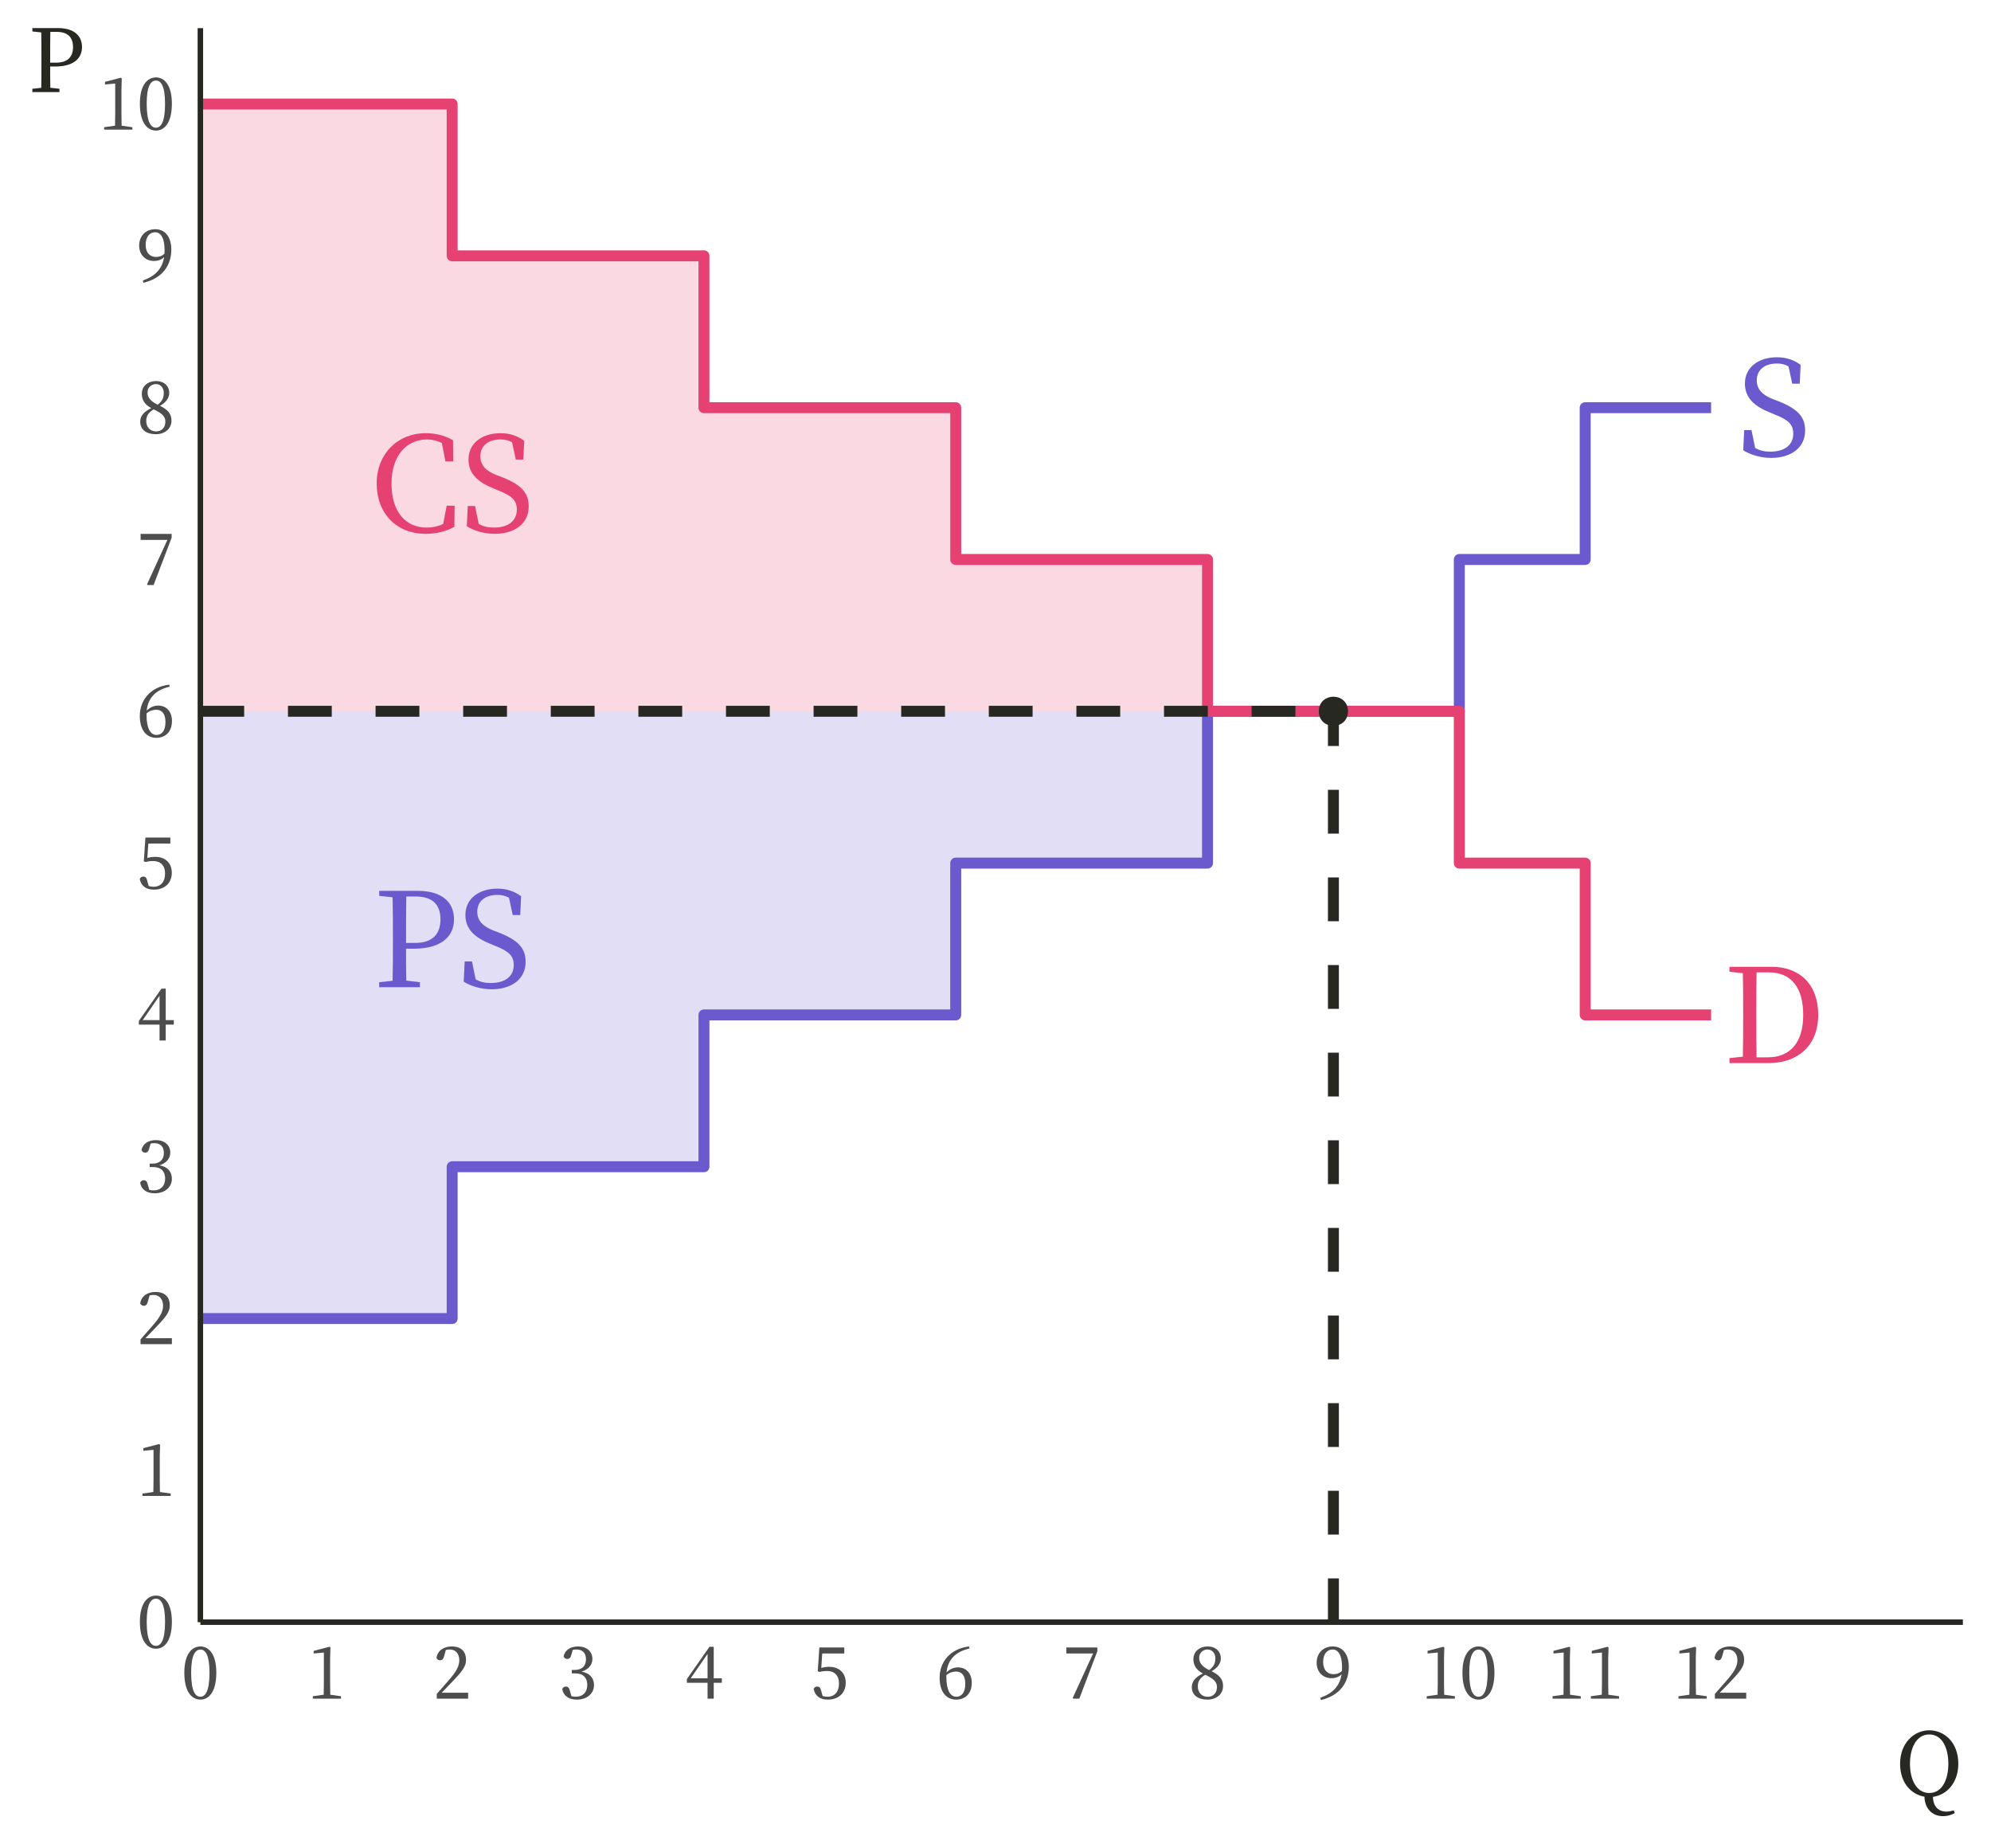
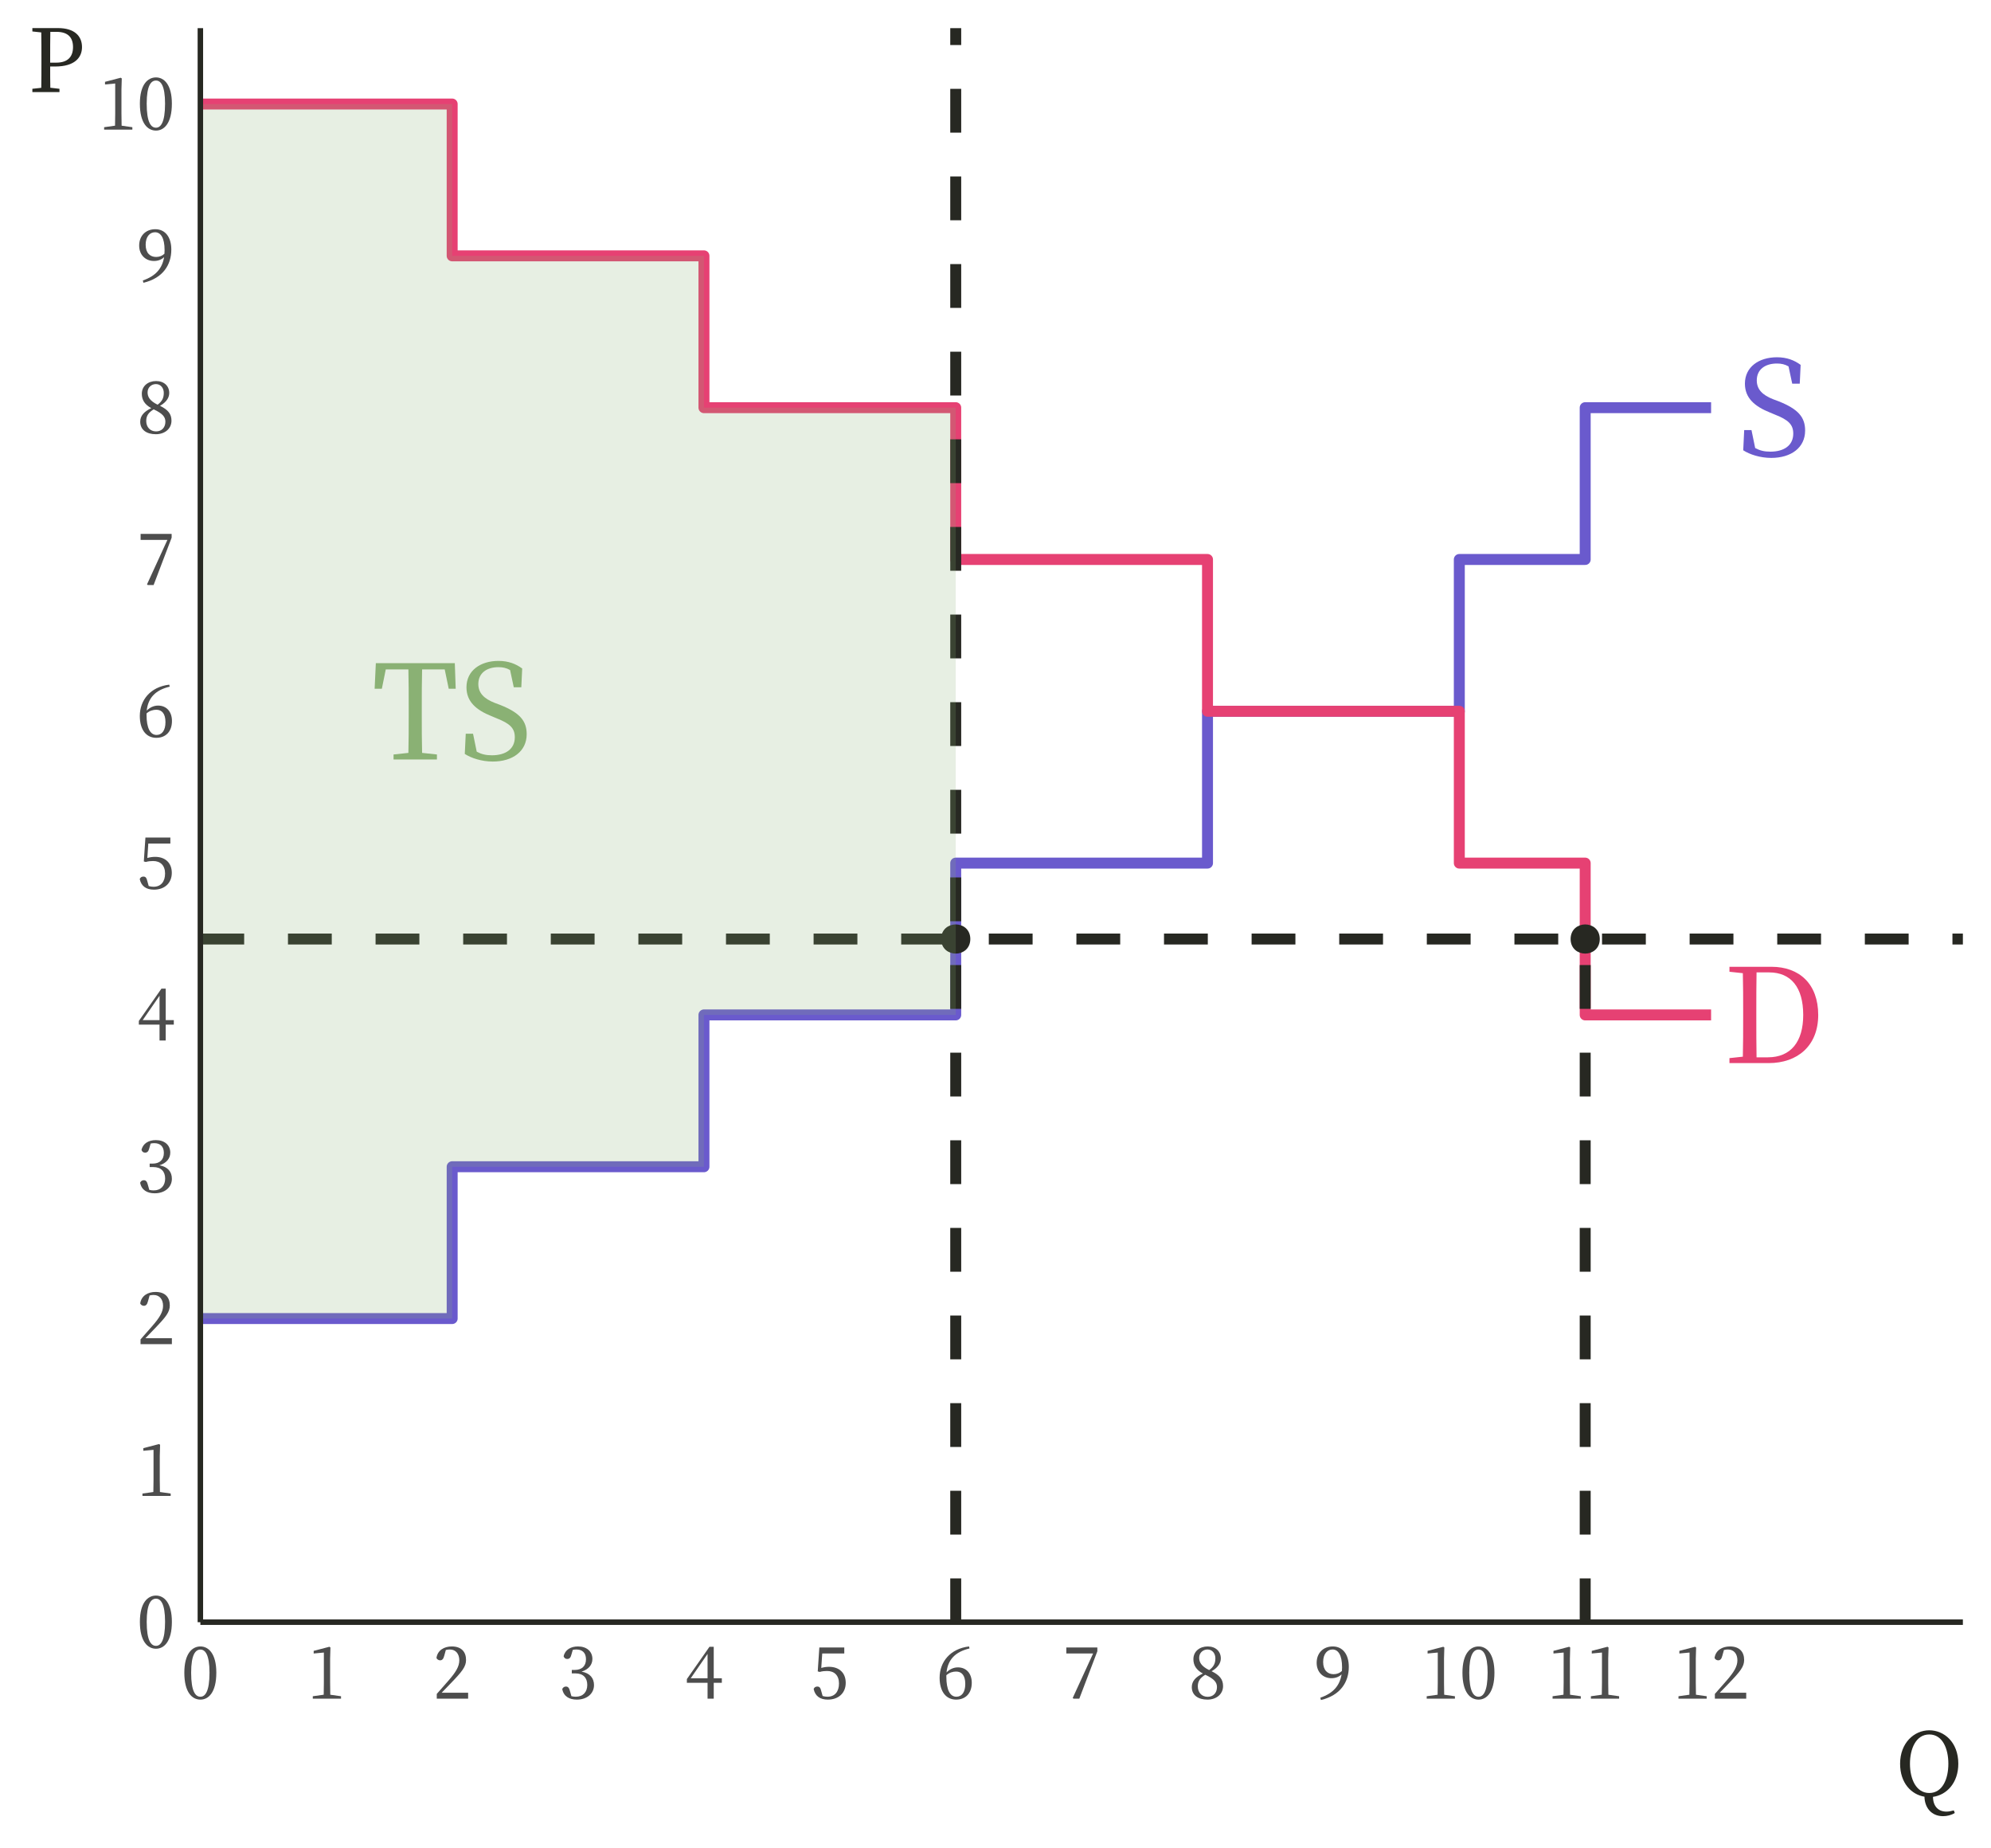
<svg xmlns="http://www.w3.org/2000/svg" xmlns:xlink="http://www.w3.org/1999/xlink" width="388pt" height="360pt" viewBox="0 0 388 360" version="1.1">
  <defs>
    <g>
      <symbol overflow="visible" id="glyph0-0">
        <path style="stroke:none;" d="M 2.562 3.078 L 23.047 3.078 L 23.047 -22.531 L 2.562 -22.531 Z M 12.812 -10.781 L 4.656 -21.25 L 20.953 -21.25 Z M 13.625 -9.734 L 21.766 -20.203 L 21.766 0.75 Z M 4.656 1.797 L 12.812 -8.688 L 20.953 1.797 Z M 3.844 -20.203 L 11.984 -9.734 L 3.844 0.75 Z M 3.844 -20.203 " />
      </symbol>
      <symbol overflow="visible" id="glyph0-1">
        <path style="stroke:none;" d="M 7.016 -11.031 C 5 -11.828 3.844 -12.906 3.844 -14.703 C 3.844 -16.844 5.5 -17.984 7.766 -17.984 C 8.625 -17.984 9.328 -17.828 10.031 -17.422 L 10.75 -14.062 L 12.219 -14.062 L 12.391 -17.719 C 11.172 -18.625 9.688 -19.203 7.781 -19.203 C 4.25 -19.203 1.531 -17.312 1.531 -14.062 C 1.531 -11.25 3.453 -9.625 6.375 -8.453 L 7.422 -8.016 C 9.938 -7.016 10.953 -6.141 10.953 -4.328 C 10.953 -2.047 9.188 -0.812 6.484 -0.812 C 5.281 -0.812 4.438 -1.031 3.531 -1.516 L 2.812 -5.016 L 1.391 -5.016 L 1.203 -1.078 C 2.484 -0.25 4.531 0.406 6.656 0.406 C 10.547 0.406 13.266 -1.594 13.266 -4.922 C 13.266 -7.562 11.875 -9.109 8.141 -10.609 Z M 7.016 -11.031 " />
      </symbol>
      <symbol overflow="visible" id="glyph0-2">
        <path style="stroke:none;" d="M 6.531 -1.125 C 6.484 -3.656 6.484 -6.219 6.484 -9.062 L 6.484 -10.031 C 6.484 -12.625 6.484 -15.188 6.531 -17.672 L 8.969 -17.672 C 13.219 -17.672 15.625 -14.781 15.625 -9.375 C 15.625 -4.172 13.219 -1.125 8.734 -1.125 Z M 1.25 -18.766 L 1.25 -17.797 L 3.859 -17.516 C 3.922 -15.062 3.922 -12.547 3.922 -10.031 L 3.922 -9.062 C 3.922 -6.219 3.922 -3.719 3.859 -1.25 L 1.25 -0.969 L 1.25 0 L 8.906 0 C 14.5 0 18.547 -3.359 18.547 -9.375 C 18.547 -15.422 14.875 -18.766 9.422 -18.766 Z M 1.25 -18.766 " />
      </symbol>
      <symbol overflow="visible" id="glyph0-3">
-         <path style="stroke:none;" d="M 15 -5.078 L 14.312 -1.516 C 13.234 -1 12.141 -0.812 11.094 -0.812 C 7.062 -0.812 4.25 -3.797 4.25 -9.406 C 4.25 -14.984 7.328 -17.984 11.188 -17.984 C 12.141 -17.984 13.094 -17.766 14.062 -17.281 L 14.75 -13.703 L 16.281 -13.703 L 16.234 -17.828 C 14.391 -18.906 12.5 -19.203 10.891 -19.203 C 5.406 -19.203 1.359 -15.141 1.359 -9.406 C 1.359 -3.562 5.219 0.406 10.891 0.406 C 12.875 0.406 14.75 0 16.5 -0.953 L 16.547 -5.078 Z M 15 -5.078 " />
-       </symbol>
-       <symbol overflow="visible" id="glyph0-4">
-         <path style="stroke:none;" d="M 8.328 -17.672 C 11.672 -17.672 13.188 -16.062 13.188 -13.219 C 13.188 -10.5 11.781 -8.625 8.266 -8.625 L 6.484 -8.625 L 6.484 -10.062 C 6.484 -12.625 6.484 -15.188 6.531 -17.672 Z M 7.969 -7.5 C 13.625 -7.5 15.828 -10.094 15.828 -13.219 C 15.828 -16.547 13.5 -18.766 8.781 -18.766 L 1.25 -18.766 L 1.25 -17.797 L 3.859 -17.516 C 3.922 -15.062 3.922 -12.578 3.922 -10.062 L 3.922 -8.688 C 3.922 -6.172 3.922 -3.719 3.859 -1.25 L 1.25 -0.969 L 1.25 0 L 9.188 0 L 9.188 -0.969 L 6.531 -1.281 C 6.484 -3.406 6.484 -5.422 6.484 -7.5 Z M 7.969 -7.5 " />
+         <path style="stroke:none;" d="M 14.219 -17.547 L 15 -13.781 L 16.359 -13.781 L 16.188 -18.766 L 0.797 -18.766 L 0.562 -13.781 L 1.969 -13.781 L 2.734 -17.547 L 7.141 -17.547 C 7.203 -15.078 7.203 -12.578 7.203 -10.062 L 7.203 -8.688 C 7.203 -6.172 7.203 -3.719 7.141 -1.281 L 4.25 -0.969 L 4.25 0 L 12.703 0 L 12.703 -0.969 L 9.812 -1.281 C 9.75 -3.734 9.75 -6.219 9.75 -8.688 L 9.75 -10.062 C 9.75 -12.578 9.75 -15.078 9.812 -17.547 Z M 14.219 -17.547 " />
      </symbol>
      <symbol overflow="visible" id="glyph1-0">
        <path style="stroke:none;" d="M 1.359 1.625 L 12.234 1.625 L 12.234 -11.969 L 1.359 -11.969 Z M 6.797 -5.719 L 2.469 -11.281 L 11.125 -11.281 Z M 7.234 -5.172 L 11.547 -10.719 L 11.547 0.391 Z M 2.469 0.953 L 6.797 -4.609 L 11.125 0.953 Z M 2.031 -10.719 L 6.359 -5.172 L 2.031 0.391 Z M 2.031 -10.719 " />
      </symbol>
      <symbol overflow="visible" id="glyph1-1">
        <path style="stroke:none;" d="M 1.938 -5.062 C 1.938 -8.625 2.797 -9.562 3.75 -9.562 C 4.656 -9.562 5.516 -8.625 5.516 -5.062 C 5.516 -1.359 4.656 -0.375 3.75 -0.375 C 2.797 -0.375 1.938 -1.344 1.938 -5.062 Z M 3.75 -10.172 C 2.141 -10.172 0.609 -8.781 0.609 -5.062 C 0.609 -1.203 2.141 0.188 3.75 0.188 C 5.312 0.188 6.844 -1.203 6.844 -5.062 C 6.844 -8.781 5.312 -10.172 3.75 -10.172 Z M 3.75 -10.172 " />
      </symbol>
      <symbol overflow="visible" id="glyph1-2">
        <path style="stroke:none;" d="M 4.516 -0.766 C 4.5 -1.547 4.484 -2.359 4.484 -3.141 L 4.484 -7.812 L 4.547 -9.969 L 4.344 -10.109 L 1.281 -9.312 L 1.281 -8.797 L 3.266 -8.984 L 3.266 -3.141 C 3.266 -2.359 3.25 -1.547 3.234 -0.766 L 1.109 -0.469 L 1.109 0 L 6.609 0 L 6.609 -0.469 Z M 4.516 -0.766 " />
      </symbol>
      <symbol overflow="visible" id="glyph1-3">
        <path style="stroke:none;" d="M 1.688 -1.156 C 2.375 -1.859 3.047 -2.562 3.438 -2.969 C 5.672 -5.281 6.438 -6.234 6.438 -7.531 C 6.438 -9.078 5.578 -10.172 3.656 -10.172 C 2.172 -10.172 0.875 -9.422 0.672 -7.922 C 0.812 -7.641 1.078 -7.469 1.391 -7.469 C 1.766 -7.469 2.031 -7.703 2.203 -8.406 L 2.5 -9.484 C 2.812 -9.562 3.078 -9.578 3.297 -9.578 C 4.422 -9.578 5.125 -8.734 5.125 -7.469 C 5.125 -6.266 4.438 -5.141 2.984 -3.484 C 2.344 -2.734 1.547 -1.828 0.734 -0.922 L 0.734 0 L 6.844 0 L 6.844 -1.156 Z M 1.688 -1.156 " />
      </symbol>
      <symbol overflow="visible" id="glyph1-4">
        <path style="stroke:none;" d="M 2.703 -9.5 C 2.984 -9.562 3.219 -9.578 3.422 -9.578 C 4.594 -9.578 5.281 -8.906 5.281 -7.672 C 5.281 -6.328 4.438 -5.594 3.094 -5.594 L 2.516 -5.594 L 2.516 -4.922 L 3.219 -4.922 C 4.75 -4.922 5.531 -4.047 5.531 -2.672 C 5.531 -1.312 4.719 -0.375 3.297 -0.375 C 3.016 -0.375 2.734 -0.406 2.438 -0.484 L 2.188 -1.375 C 2.016 -2.047 1.828 -2.359 1.375 -2.359 C 1.062 -2.359 0.812 -2.203 0.656 -1.875 C 0.922 -0.438 2.031 0.188 3.5 0.188 C 5.484 0.188 6.844 -1 6.844 -2.641 C 6.844 -3.969 6.078 -4.969 4.422 -5.266 C 5.781 -5.688 6.531 -6.594 6.531 -7.734 C 6.531 -9.188 5.438 -10.172 3.719 -10.172 C 2.344 -10.172 1.203 -9.547 0.922 -8.25 C 1.062 -7.875 1.312 -7.734 1.625 -7.734 C 2.094 -7.734 2.297 -8.016 2.453 -8.625 Z M 2.703 -9.5 " />
      </symbol>
      <symbol overflow="visible" id="glyph1-5">
        <path style="stroke:none;" d="M 1.156 -3.969 L 4.438 -8.719 L 4.438 -3.969 Z M 7.219 -3.969 L 5.641 -3.969 L 5.641 -10.109 L 4.812 -10.109 L 0.406 -3.812 L 0.406 -3.094 L 4.438 -3.094 L 4.438 0 L 5.641 0 L 5.641 -3.094 L 7.219 -3.094 Z M 7.219 -3.969 " />
      </symbol>
      <symbol overflow="visible" id="glyph1-6">
        <path style="stroke:none;" d="M 2.25 -8.797 L 6.547 -8.797 L 6.547 -9.969 L 1.688 -9.969 L 1.375 -5.312 L 1.75 -5.203 C 2.234 -5.344 2.719 -5.391 3.188 -5.391 C 4.609 -5.391 5.516 -4.531 5.516 -2.953 C 5.516 -1.391 4.719 -0.375 3.266 -0.375 C 2.938 -0.375 2.641 -0.422 2.328 -0.516 L 2.078 -1.406 C 1.906 -2.141 1.719 -2.359 1.281 -2.359 C 0.953 -2.359 0.688 -2.188 0.578 -1.875 C 0.875 -0.5 1.828 0.188 3.344 0.188 C 5.453 0.188 6.828 -1.125 6.828 -3.078 C 6.828 -5.078 5.5 -6.203 3.578 -6.203 C 3.031 -6.203 2.562 -6.125 2.062 -5.984 Z M 2.25 -8.797 " />
      </symbol>
      <symbol overflow="visible" id="glyph1-7">
        <path style="stroke:none;" d="M 1.906 -4.562 C 2.484 -5.094 3.188 -5.281 3.812 -5.281 C 4.875 -5.281 5.594 -4.547 5.594 -2.875 C 5.594 -1.203 4.875 -0.375 3.859 -0.375 C 2.641 -0.375 1.906 -1.688 1.906 -4.266 Z M 6.328 -10.172 C 2.656 -9.734 0.594 -7.156 0.594 -4.078 C 0.594 -1.406 1.828 0.188 3.812 0.188 C 5.609 0.188 6.859 -1 6.859 -3.094 C 6.859 -4.922 5.781 -6.094 4.156 -6.094 C 3.344 -6.094 2.562 -5.75 1.938 -5.109 C 2.203 -7.547 3.578 -9.109 6.422 -9.781 Z M 6.328 -10.172 " />
      </symbol>
      <symbol overflow="visible" id="glyph1-8">
        <path style="stroke:none;" d="M 0.75 -9.969 L 0.75 -8.797 L 5.969 -8.797 L 2 -0.141 L 2.141 0 L 3.281 0 L 6.797 -9.234 L 6.797 -9.969 Z M 0.75 -9.969 " />
      </symbol>
      <symbol overflow="visible" id="glyph1-9">
        <path style="stroke:none;" d="M 3.766 -0.359 C 2.625 -0.359 1.844 -1.188 1.844 -2.391 C 1.844 -3.438 2.312 -4.047 3.297 -4.656 C 5.047 -3.844 5.578 -3.172 5.578 -2.25 C 5.578 -1.125 4.859 -0.359 3.766 -0.359 Z M 2.109 -7.969 C 2.109 -8.953 2.875 -9.578 3.734 -9.578 C 4.703 -9.578 5.266 -8.766 5.266 -7.875 C 5.266 -6.875 4.953 -6.234 4.062 -5.562 C 2.5 -6.328 2.109 -7.125 2.109 -7.969 Z M 4.531 -5.344 C 5.906 -6.125 6.328 -7.062 6.328 -7.844 C 6.328 -9.188 5.344 -10.172 3.766 -10.172 C 2.219 -10.172 0.984 -9.219 0.984 -7.688 C 0.984 -6.531 1.516 -5.609 2.828 -4.891 C 1.406 -4.219 0.672 -3.391 0.672 -2.25 C 0.672 -0.672 1.906 0.188 3.719 0.188 C 5.484 0.188 6.766 -0.891 6.766 -2.453 C 6.766 -3.781 6.062 -4.594 4.531 -5.344 Z M 4.531 -5.344 " />
      </symbol>
      <symbol overflow="visible" id="glyph1-10">
        <path style="stroke:none;" d="M 3.766 -4.766 C 2.625 -4.766 1.734 -5.516 1.734 -7.141 C 1.734 -8.75 2.562 -9.578 3.562 -9.578 C 4.656 -9.578 5.422 -8.516 5.422 -6.094 C 5.422 -5.844 5.406 -5.609 5.391 -5.391 C 4.938 -4.969 4.406 -4.766 3.766 -4.766 Z M 1.297 0.266 C 5.109 -0.641 6.734 -3.234 6.734 -6.203 C 6.734 -8.625 5.547 -10.172 3.609 -10.172 C 1.766 -10.172 0.469 -8.906 0.469 -6.984 C 0.469 -5.125 1.75 -3.984 3.344 -3.984 C 4.141 -3.984 4.812 -4.234 5.328 -4.734 C 4.969 -2.562 3.734 -1.062 1.188 -0.188 Z M 1.297 0.266 " />
      </symbol>
      <symbol overflow="visible" id="glyph2-0">
        <path style="stroke:none;" d="M 1.703 2.047 L 15.297 2.047 L 15.297 -14.953 L 1.703 -14.953 Z M 8.5 -7.156 L 3.094 -14.109 L 13.906 -14.109 Z M 9.047 -6.453 L 14.453 -13.406 L 14.453 0.5 Z M 3.094 1.188 L 8.5 -5.766 L 13.906 1.188 Z M 2.547 -13.406 L 7.953 -6.453 L 2.547 0.5 Z M 2.547 -13.406 " />
      </symbol>
      <symbol overflow="visible" id="glyph2-1">
        <path style="stroke:none;" d="M 2.828 -6.234 C 2.828 -9.156 4 -11.938 6.594 -11.938 C 9.188 -11.938 10.312 -9.156 10.312 -6.234 C 10.312 -3.297 9.188 -0.531 6.594 -0.531 C 4 -0.531 2.828 -3.297 2.828 -6.234 Z M 11.375 2.859 C 10.797 3.016 10.359 3.094 9.938 3.094 C 8.344 3.094 7.344 2.062 7.312 0.219 C 9.969 -0.141 12.25 -2.484 12.25 -6.234 C 12.25 -10.438 9.484 -12.75 6.594 -12.75 C 3.672 -12.75 0.906 -10.312 0.906 -6.234 C 0.906 -2.469 3.094 -0.234 5.656 0.188 C 5.688 2.234 6.938 3.984 9.281 3.984 C 10.047 3.984 10.906 3.781 11.562 3.359 Z M 11.375 2.859 " />
      </symbol>
      <symbol overflow="visible" id="glyph2-2">
        <path style="stroke:none;" d="M 5.531 -11.734 C 7.75 -11.734 8.75 -10.656 8.75 -8.766 C 8.75 -6.969 7.812 -5.734 5.484 -5.734 L 4.297 -5.734 L 4.297 -6.688 C 4.297 -8.375 4.297 -10.078 4.328 -11.734 Z M 5.281 -4.984 C 9.047 -4.984 10.5 -6.703 10.5 -8.766 C 10.5 -10.984 8.953 -12.469 5.828 -12.469 L 0.828 -12.469 L 0.828 -11.812 L 2.562 -11.625 C 2.594 -10 2.594 -8.344 2.594 -6.688 L 2.594 -5.766 C 2.594 -4.094 2.594 -2.469 2.562 -0.828 L 0.828 -0.641 L 0.828 0 L 6.109 0 L 6.109 -0.641 L 4.328 -0.844 C 4.297 -2.266 4.297 -3.609 4.297 -4.984 Z M 5.281 -4.984 " />
      </symbol>
    </g>
    <clipPath id="clip1">
      <path d="M 39.047 78 L 335 78 L 335 258 L 39.047 258 Z M 39.047 78 " />
    </clipPath>
    <clipPath id="clip2">
      <path d="M 39.047 19 L 335 19 L 335 199 L 39.047 199 Z M 39.047 19 " />
    </clipPath>
    <clipPath id="clip3">
-       <path d="M 39.047 20 L 334 20 L 334 139 L 39.047 139 Z M 39.047 20 " />
+       <path d="M 39.047 181 L 382.52 181 L 382.52 185 L 39.047 185 Z M 39.047 181 " />
    </clipPath>
    <clipPath id="clip4">
-       <path d="M 39.047 138 L 334 138 L 334 257 L 39.047 257 Z M 39.047 138 " />
+       <path d="M 185 5.48 L 188 5.48 L 188 316.066 L 185 316.066 Z M 185 5.48 " />
    </clipPath>
    <clipPath id="clip5">
-       <path d="M 258 137 L 261 137 L 261 316.066 L 258 316.066 Z M 258 137 " />
+       <path d="M 307 181 L 310 181 L 310 316.066 L 307 316.066 Z M 307 181 " />
    </clipPath>
    <clipPath id="clip6">
-       <path d="M 39.047 137 L 261 137 L 261 140 L 39.047 140 Z M 39.047 137 " />
+       <path d="M 39.047 20 L 334 20 L 334 95 L 39.047 95 Z M 39.047 20 " />
+     </clipPath>
+     <clipPath id="clip7">
+       <path d="M 39.047 94 L 334 94 L 334 257 L 39.047 257 Z M 39.047 94 " />
    </clipPath>
  </defs>
-   <g id="surface239">
+   <g id="surface5289">
    <rect x="0" y="0" width="388" height="360" style="fill:rgb(100%,100%,100%);fill-opacity:1;stroke:none;" />
    <g clip-path="url(#clip1)" clip-rule="nonzero">
      <path style="fill:none;stroke-width:2.134;stroke-linecap:butt;stroke-linejoin:round;stroke:rgb(41.569%,35.294%,80.392%);stroke-opacity:1;stroke-miterlimit:10;" d="M 39.047 256.906 L 88.117 256.906 L 88.117 227.328 L 137.184 227.328 L 137.184 197.746 L 186.25 197.746 L 186.25 168.168 L 235.316 168.168 L 235.316 138.586 L 284.387 138.586 L 284.387 109.008 L 308.918 109.008 L 308.918 79.43 L 333.453 79.43 " />
    </g>
    <g style="fill:rgb(41.569%,35.294%,80.392%);fill-opacity:1;">
      <use xlink:href="#glyph0-1" x="338.512" y="88.812" />
    </g>
    <g clip-path="url(#clip2)" clip-rule="nonzero">
      <path style="fill:none;stroke-width:2.134;stroke-linecap:butt;stroke-linejoin:round;stroke:rgb(90.196%,25.49%,45.098%);stroke-opacity:1;stroke-miterlimit:10;" d="M 39.047 20.27 L 88.117 20.27 L 88.117 49.848 L 137.184 49.848 L 137.184 79.43 L 186.25 79.43 L 186.25 109.008 L 235.316 109.008 L 235.316 138.586 L 284.387 138.586 L 284.387 168.168 L 308.918 168.168 L 308.918 197.746 L 333.453 197.746 " />
    </g>
    <g style="fill:rgb(90.196%,25.49%,45.098%);fill-opacity:1;">
      <use xlink:href="#glyph0-2" x="335.781" y="207.133" />
    </g>
    <g clip-path="url(#clip3)" clip-rule="nonzero">
-       <path style=" stroke:none;fill-rule:nonzero;fill:rgb(90.196%,25.49%,45.098%);fill-opacity:0.2;" d="M 39.047 20.27 L 88.117 20.27 L 88.117 49.848 L 137.184 49.848 L 137.184 79.43 L 186.25 79.43 L 186.25 109.008 L 235.316 109.008 L 235.316 138.586 L 333.453 138.586 L 39.047 138.586 Z M 39.047 20.27 " />
-     </g>
-     <g style="fill:rgb(90.196%,25.49%,45.098%);fill-opacity:1;">
-       <use xlink:href="#glyph0-3" x="72.047" y="103.605" />
-       <use xlink:href="#glyph0-1" x="89.767" y="103.605" />
-     </g>
+       <path style="fill:none;stroke-width:2.134;stroke-linecap:butt;stroke-linejoin:round;stroke:rgb(15.294%,15.686%,13.333%);stroke-opacity:1;stroke-dasharray:8.536,8.536;stroke-miterlimit:10;" d="M 39.047 182.957 L 382.52 182.957 " />
+     </g>
+     <path style="fill-rule:nonzero;fill:rgb(15.294%,15.686%,13.333%);fill-opacity:1;stroke-width:0.709;stroke-linecap:round;stroke-linejoin:round;stroke:rgb(15.294%,15.686%,13.333%);stroke-opacity:1;stroke-miterlimit:10;" d="M 311.406 182.957 C 311.406 186.273 306.43 186.273 306.43 182.957 C 306.43 179.641 311.406 179.641 311.406 182.957 " />
+     <path style="fill-rule:nonzero;fill:rgb(15.294%,15.686%,13.333%);fill-opacity:1;stroke-width:0.709;stroke-linecap:round;stroke-linejoin:round;stroke:rgb(15.294%,15.686%,13.333%);stroke-opacity:1;stroke-miterlimit:10;" d="M 188.738 182.957 C 188.738 186.273 183.762 186.273 183.762 182.957 C 183.762 179.641 188.738 179.641 188.738 182.957 " />
    <g clip-path="url(#clip4)" clip-rule="nonzero">
-       <path style=" stroke:none;fill-rule:nonzero;fill:rgb(41.569%,35.294%,80.392%);fill-opacity:0.2;" d="M 39.047 256.906 L 88.117 256.906 L 88.117 227.328 L 137.184 227.328 L 137.184 197.746 L 186.25 197.746 L 186.25 168.168 L 235.316 168.168 L 235.316 138.586 L 333.453 138.586 L 39.047 138.586 Z M 39.047 256.906 " />
-     </g>
-     <g style="fill:rgb(41.569%,35.294%,80.392%);fill-opacity:1;">
-       <use xlink:href="#glyph0-4" x="72.648" y="192.344" />
-       <use xlink:href="#glyph0-1" x="89.165" y="192.344" />
-     </g>
-     <path style="fill-rule:nonzero;fill:rgb(15.294%,15.686%,13.333%);fill-opacity:1;stroke-width:0.709;stroke-linecap:round;stroke-linejoin:round;stroke:rgb(15.294%,15.686%,13.333%);stroke-opacity:1;stroke-miterlimit:10;" d="M 262.34 138.586 C 262.34 141.906 257.363 141.906 257.363 138.586 C 257.363 135.27 262.34 135.27 262.34 138.586 " />
+       <path style="fill:none;stroke-width:2.134;stroke-linecap:butt;stroke-linejoin:round;stroke:rgb(15.294%,15.686%,13.333%);stroke-opacity:1;stroke-dasharray:8.536,8.536;stroke-miterlimit:10;" d="M 186.25 316.066 L 186.25 5.48 " />
+     </g>
    <g clip-path="url(#clip5)" clip-rule="nonzero">
-       <path style="fill:none;stroke-width:2.134;stroke-linecap:butt;stroke-linejoin:round;stroke:rgb(15.294%,15.686%,13.333%);stroke-opacity:1;stroke-dasharray:8.536,8.536;stroke-miterlimit:10;" d="M 259.852 316.066 L 259.852 138.586 " />
+       <path style="fill:none;stroke-width:2.134;stroke-linecap:butt;stroke-linejoin:round;stroke:rgb(15.294%,15.686%,13.333%);stroke-opacity:1;stroke-dasharray:8.536,8.536;stroke-miterlimit:10;" d="M 308.918 316.066 L 308.918 182.957 " />
    </g>
    <g clip-path="url(#clip6)" clip-rule="nonzero">
-       <path style="fill:none;stroke-width:2.134;stroke-linecap:butt;stroke-linejoin:round;stroke:rgb(15.294%,15.686%,13.333%);stroke-opacity:1;stroke-dasharray:8.536,8.536;stroke-miterlimit:10;" d="M 39.047 138.586 L 259.852 138.586 " />
+       <path style=" stroke:none;fill-rule:nonzero;fill:rgb(54.51%,69.412%,45.49%);fill-opacity:0.2;" d="M 39.047 20.27 L 88.117 20.27 L 88.117 49.848 L 137.184 49.848 L 137.184 79.43 L 186.25 79.43 L 186.25 94.219 L 333.453 94.219 L 39.047 94.219 Z M 39.047 20.27 " />
+     </g>
+     <g style="fill:rgb(54.51%,69.412%,45.49%);fill-opacity:1;">
+       <use xlink:href="#glyph0-3" x="72.445" y="147.973" />
+       <use xlink:href="#glyph0-1" x="89.372" y="147.973" />
+     </g>
+     <g clip-path="url(#clip7)" clip-rule="nonzero">
+       <path style=" stroke:none;fill-rule:nonzero;fill:rgb(54.51%,69.412%,45.49%);fill-opacity:0.2;" d="M 39.047 256.906 L 88.117 256.906 L 88.117 227.328 L 137.184 227.328 L 137.184 197.746 L 186.25 197.746 L 186.25 94.219 L 333.453 94.219 L 39.047 94.219 Z M 39.047 256.906 " />
    </g>
    <path style="fill:none;stroke-width:1.067;stroke-linecap:butt;stroke-linejoin:round;stroke:rgb(15.294%,15.686%,13.333%);stroke-opacity:1;stroke-miterlimit:10;" d="M 39.047 316.066 L 39.047 5.48 " />
    <g style="fill:rgb(30.196%,30.196%,30.196%);fill-opacity:1;">
      <use xlink:href="#glyph1-1" x="26.652" y="321.051" />
    </g>
    <g style="fill:rgb(30.196%,30.196%,30.196%);fill-opacity:1;">
      <use xlink:href="#glyph1-2" x="26.652" y="291.469" />
    </g>
    <g style="fill:rgb(30.196%,30.196%,30.196%);fill-opacity:1;">
      <use xlink:href="#glyph1-3" x="26.652" y="261.891" />
    </g>
    <g style="fill:rgb(30.196%,30.196%,30.196%);fill-opacity:1;">
      <use xlink:href="#glyph1-4" x="26.652" y="232.312" />
    </g>
    <g style="fill:rgb(30.196%,30.196%,30.196%);fill-opacity:1;">
      <use xlink:href="#glyph1-5" x="26.652" y="202.73" />
    </g>
    <g style="fill:rgb(30.196%,30.196%,30.196%);fill-opacity:1;">
      <use xlink:href="#glyph1-6" x="26.652" y="173.152" />
    </g>
    <g style="fill:rgb(30.196%,30.196%,30.196%);fill-opacity:1;">
      <use xlink:href="#glyph1-7" x="26.652" y="143.57" />
    </g>
    <g style="fill:rgb(30.196%,30.196%,30.196%);fill-opacity:1;">
      <use xlink:href="#glyph1-8" x="26.652" y="113.992" />
    </g>
    <g style="fill:rgb(30.196%,30.196%,30.196%);fill-opacity:1;">
      <use xlink:href="#glyph1-9" x="26.652" y="84.414" />
    </g>
    <g style="fill:rgb(30.196%,30.196%,30.196%);fill-opacity:1;">
      <use xlink:href="#glyph1-10" x="26.652" y="54.832" />
    </g>
    <g style="fill:rgb(30.196%,30.196%,30.196%);fill-opacity:1;">
      <use xlink:href="#glyph1-2" x="19.184" y="25.254" />
      <use xlink:href="#glyph1-1" x="26.65" y="25.254" />
    </g>
    <path style="fill:none;stroke-width:1.067;stroke-linecap:butt;stroke-linejoin:round;stroke:rgb(15.294%,15.686%,13.333%);stroke-opacity:1;stroke-miterlimit:10;" d="M 39.047 316.066 L 382.52 316.066 " />
    <g style="fill:rgb(30.196%,30.196%,30.196%);fill-opacity:1;">
      <use xlink:href="#glyph1-1" x="35.312" y="330.965" />
    </g>
    <g style="fill:rgb(30.196%,30.196%,30.196%);fill-opacity:1;">
      <use xlink:href="#glyph1-2" x="59.848" y="330.965" />
    </g>
    <g style="fill:rgb(30.196%,30.196%,30.196%);fill-opacity:1;">
      <use xlink:href="#glyph1-3" x="84.383" y="330.965" />
    </g>
    <g style="fill:rgb(30.196%,30.196%,30.196%);fill-opacity:1;">
      <use xlink:href="#glyph1-4" x="108.914" y="330.965" />
    </g>
    <g style="fill:rgb(30.196%,30.196%,30.196%);fill-opacity:1;">
      <use xlink:href="#glyph1-5" x="133.449" y="330.965" />
    </g>
    <g style="fill:rgb(30.196%,30.196%,30.196%);fill-opacity:1;">
      <use xlink:href="#glyph1-6" x="157.984" y="330.965" />
    </g>
    <g style="fill:rgb(30.196%,30.196%,30.196%);fill-opacity:1;">
      <use xlink:href="#glyph1-7" x="182.516" y="330.965" />
    </g>
    <g style="fill:rgb(30.196%,30.196%,30.196%);fill-opacity:1;">
      <use xlink:href="#glyph1-8" x="207.051" y="330.965" />
    </g>
    <g style="fill:rgb(30.196%,30.196%,30.196%);fill-opacity:1;">
      <use xlink:href="#glyph1-9" x="231.582" y="330.965" />
    </g>
    <g style="fill:rgb(30.196%,30.196%,30.196%);fill-opacity:1;">
      <use xlink:href="#glyph1-10" x="256.117" y="330.965" />
    </g>
    <g style="fill:rgb(30.196%,30.196%,30.196%);fill-opacity:1;">
      <use xlink:href="#glyph1-2" x="276.922" y="330.965" />
      <use xlink:href="#glyph1-1" x="284.388" y="330.965" />
    </g>
    <g style="fill:rgb(30.196%,30.196%,30.196%);fill-opacity:1;">
      <use xlink:href="#glyph1-2" x="301.453" y="330.965" />
      <use xlink:href="#glyph1-2" x="308.92" y="330.965" />
    </g>
    <g style="fill:rgb(30.196%,30.196%,30.196%);fill-opacity:1;">
      <use xlink:href="#glyph1-2" x="325.988" y="330.965" />
      <use xlink:href="#glyph1-3" x="333.455" y="330.965" />
    </g>
    <g style="fill:rgb(15.294%,15.686%,13.333%);fill-opacity:1;">
      <use xlink:href="#glyph2-1" x="369.379" y="349.879" />
    </g>
    <g style="fill:rgb(15.294%,15.686%,13.333%);fill-opacity:1;">
      <use xlink:href="#glyph2-2" x="5.48" y="17.941" />
    </g>
  </g>
</svg>
